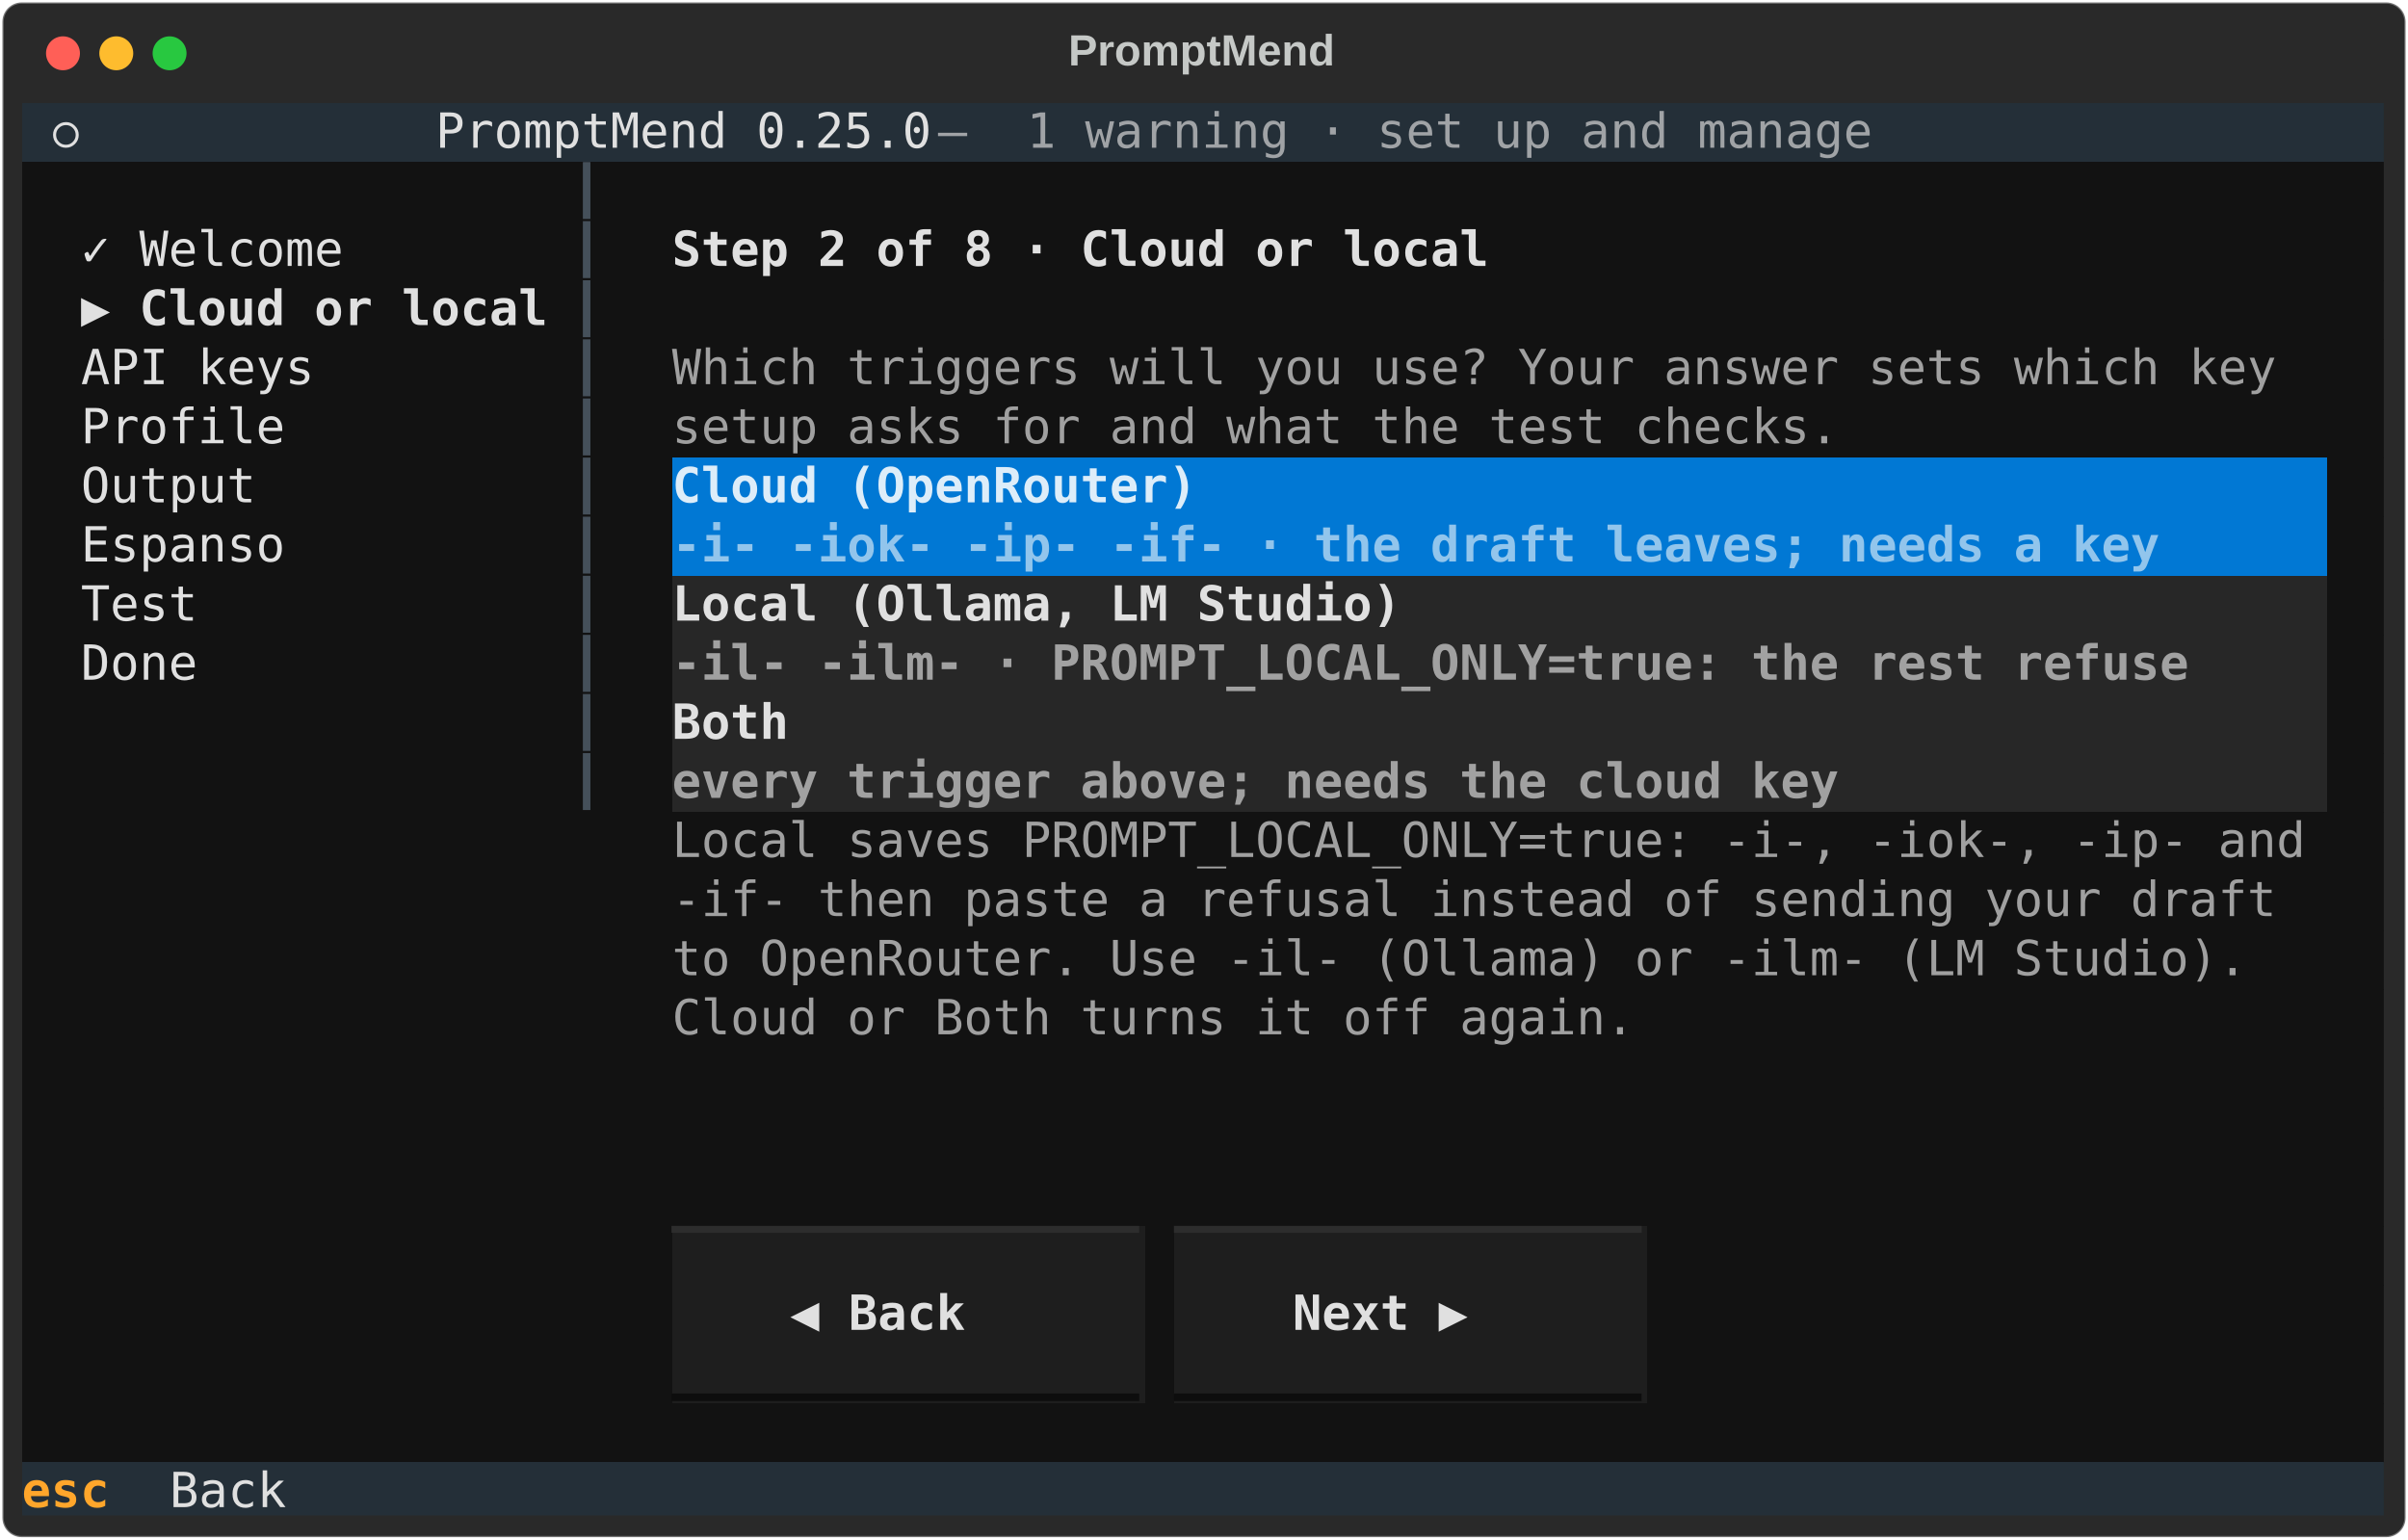
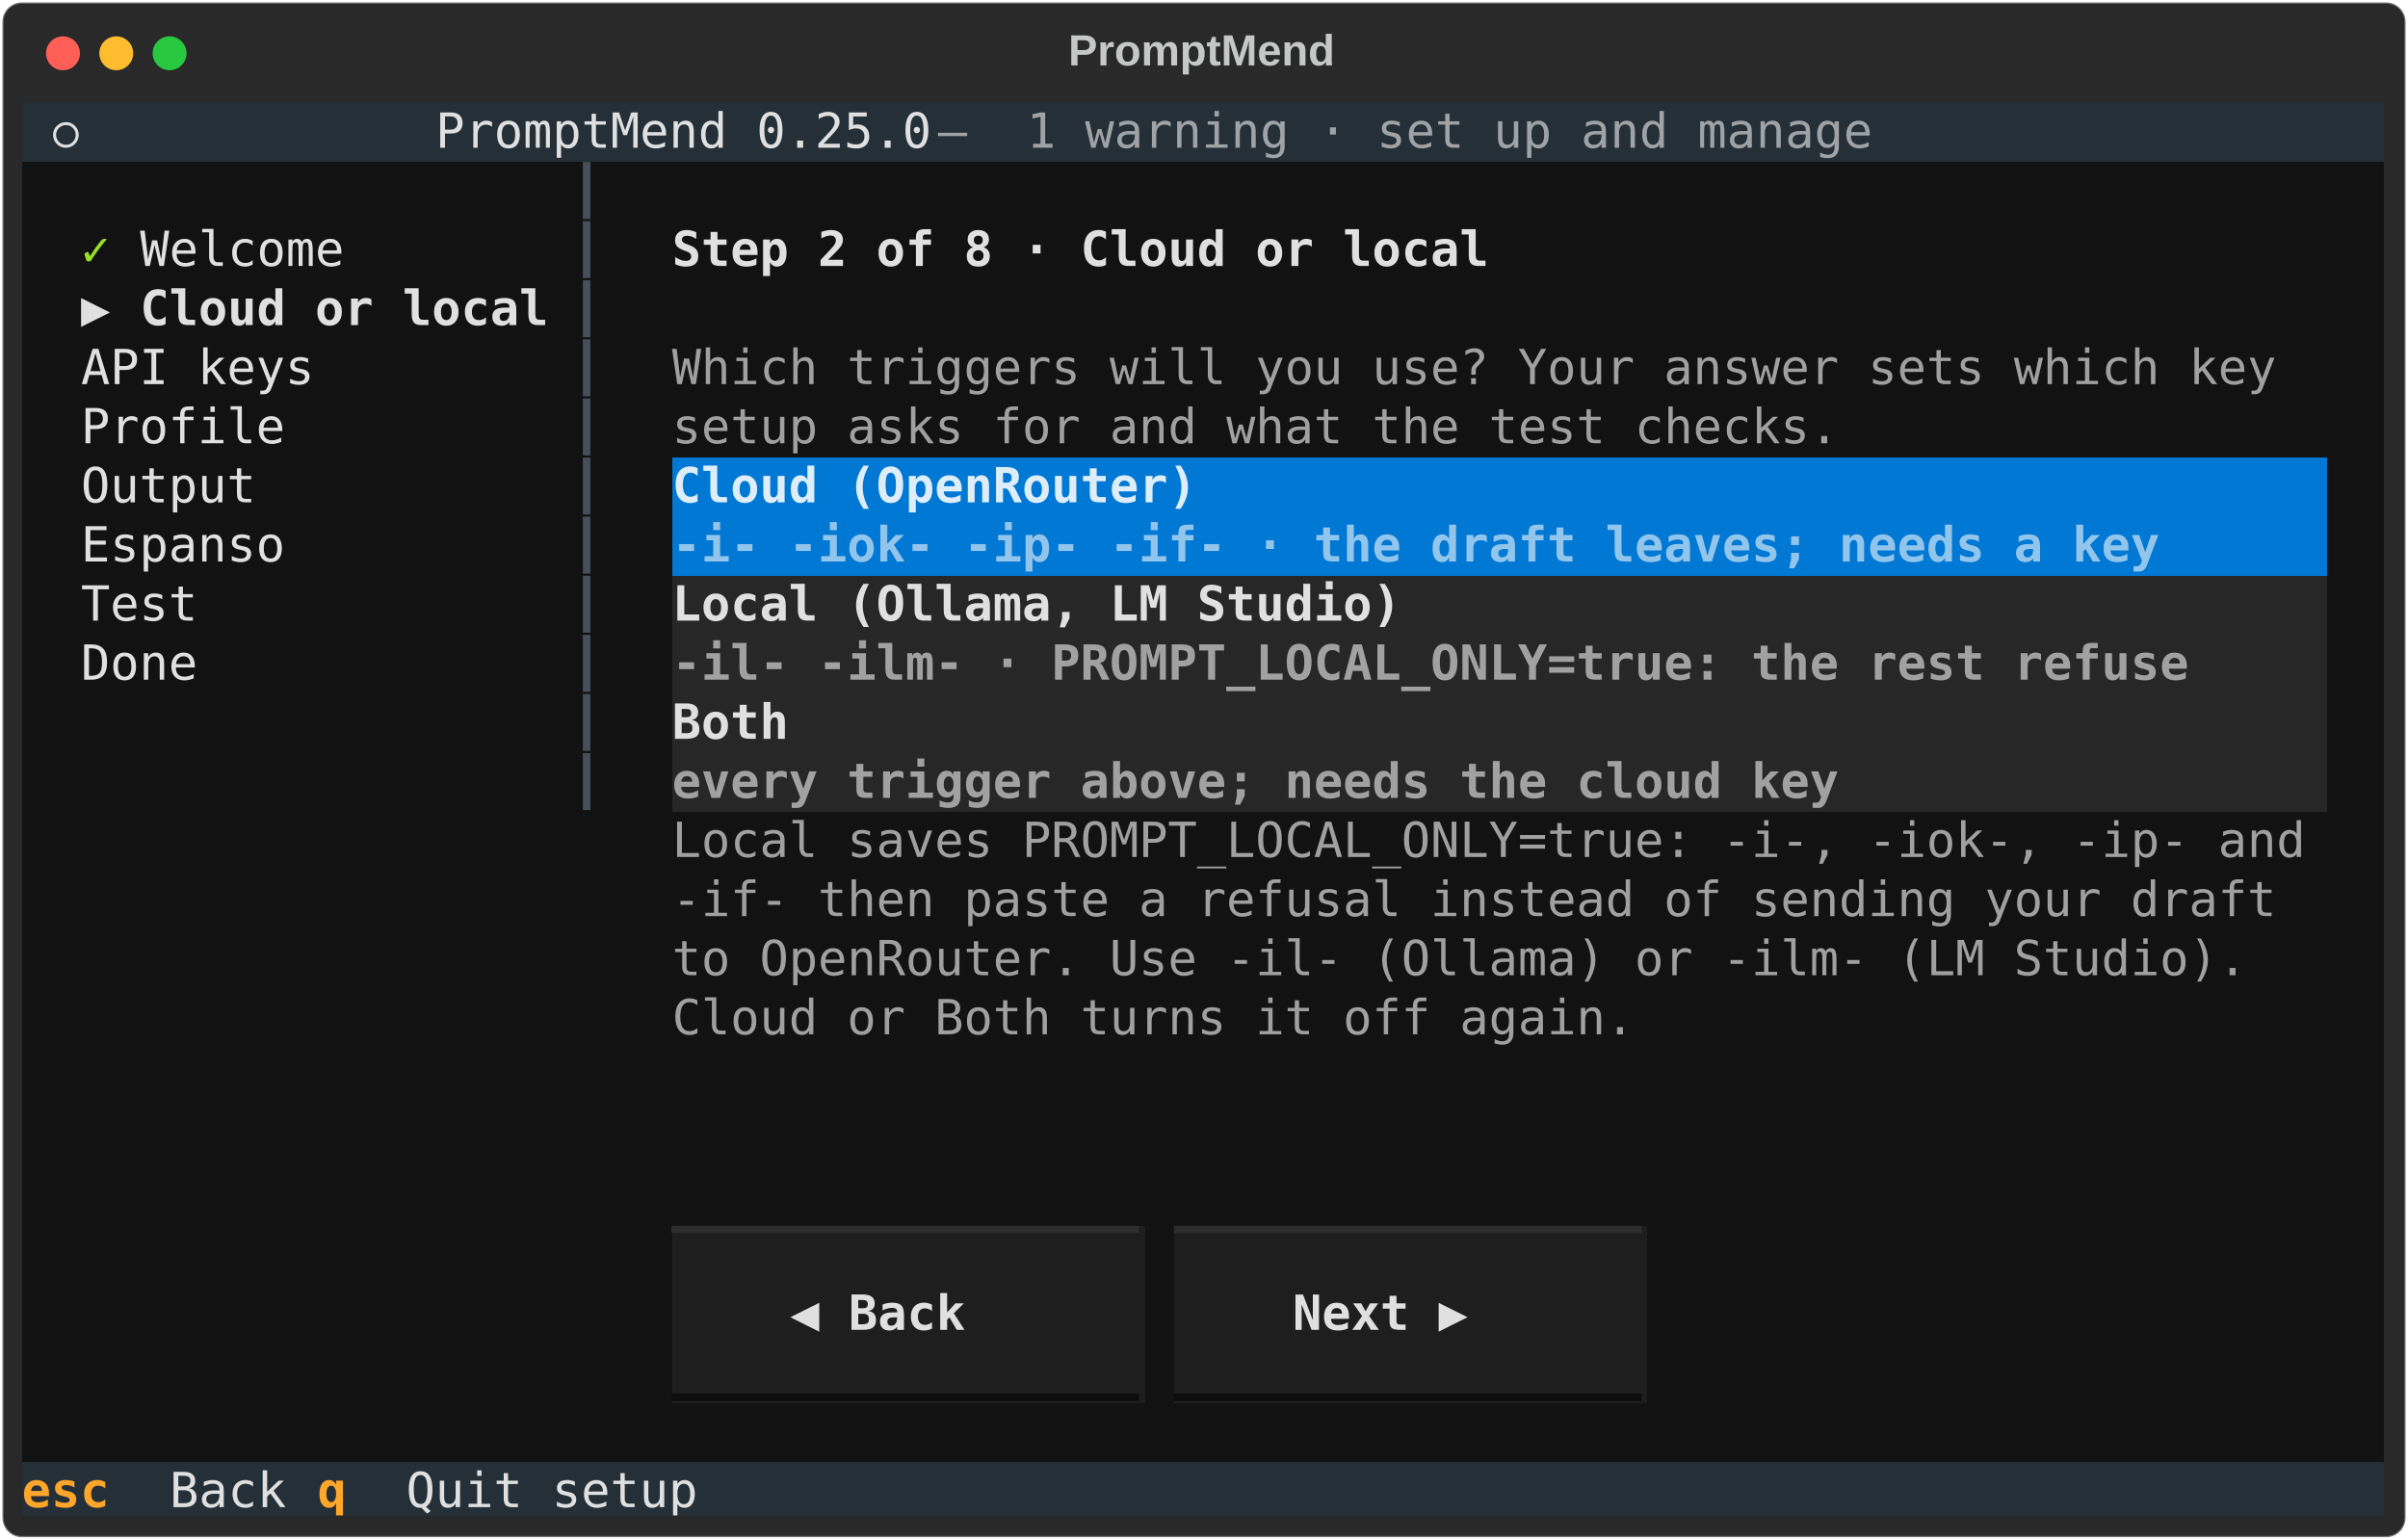
<svg xmlns="http://www.w3.org/2000/svg" class="rich-terminal" viewBox="0 0 994 635.6">
  <style>

    @font-face {
        font-family: "Fira Code";
        src: local("FiraCode-Regular"),
                url("https://cdnjs.cloudflare.com/ajax/libs/firacode/6.2.0/woff2/FiraCode-Regular.woff2") format("woff2"),
                url("https://cdnjs.cloudflare.com/ajax/libs/firacode/6.2.0/woff/FiraCode-Regular.woff") format("woff");
        font-style: normal;
        font-weight: 400;
    }
    @font-face {
        font-family: "Fira Code";
        src: local("FiraCode-Bold"),
                url("https://cdnjs.cloudflare.com/ajax/libs/firacode/6.2.0/woff2/FiraCode-Bold.woff2") format("woff2"),
                url("https://cdnjs.cloudflare.com/ajax/libs/firacode/6.2.0/woff/FiraCode-Bold.woff") format("woff");
        font-style: bold;
        font-weight: 700;
    }

-     .terminal-3575174693-matrix {
+     .terminal-4084271778-matrix {
        font-family: Fira Code, monospace;
        font-size: 20px;
        line-height: 24.4px;
        font-variant-east-asian: full-width;
    }

-     .terminal-3575174693-title {
+     .terminal-4084271778-title {
        font-size: 18px;
        font-weight: bold;
        font-family: arial;
    }

-     .terminal-3575174693-r1 { fill: #c5c8c6 }
- .terminal-3575174693-r2 { fill: #e0e0e0 }
- .terminal-3575174693-r3 { fill: #a0a3a6 }
- .terminal-3575174693-r4 { fill: #45505a }
- .terminal-3575174693-r5 { fill: #e0e0e0;font-weight: bold }
- .terminal-3575174693-r6 { fill: #a0a0a0 }
- .terminal-3575174693-r7 { fill: #ddedf9;font-weight: bold }
- .terminal-3575174693-r8 { fill: #92c5ec;font-weight: bold }
- .terminal-3575174693-r9 { fill: #a1a1a1;font-weight: bold }
- .terminal-3575174693-r10 { fill: #2d2d2d }
- .terminal-3575174693-r11 { fill: #0d0d0d }
- .terminal-3575174693-r12 { fill: #ffa62b;font-weight: bold }
+     .terminal-4084271778-r1 { fill: #c5c8c6 }
+ .terminal-4084271778-r2 { fill: #e0e0e0 }
+ .terminal-4084271778-r3 { fill: #a0a3a6 }
+ .terminal-4084271778-r4 { fill: #45505a }
+ .terminal-4084271778-r5 { fill: #98e024 }
+ .terminal-4084271778-r6 { fill: #e0e0e0;font-weight: bold }
+ .terminal-4084271778-r7 { fill: #a0a0a0 }
+ .terminal-4084271778-r8 { fill: #ddedf9;font-weight: bold }
+ .terminal-4084271778-r9 { fill: #92c5ec;font-weight: bold }
+ .terminal-4084271778-r10 { fill: #a1a1a1;font-weight: bold }
+ .terminal-4084271778-r11 { fill: #2d2d2d }
+ .terminal-4084271778-r12 { fill: #0d0d0d }
+ .terminal-4084271778-r13 { fill: #ffa62b;font-weight: bold }
    </style>
  <defs>
-     <clipPath id="terminal-3575174693-clip-terminal">
+     <clipPath id="terminal-4084271778-clip-terminal">
      <rect x="0" y="0" width="975.0" height="584.6" />
    </clipPath>
-     <clipPath id="terminal-3575174693-line-0">
+     <clipPath id="terminal-4084271778-line-0">
      <rect x="0" y="1.5" width="976" height="24.65" />
    </clipPath>
-     <clipPath id="terminal-3575174693-line-1">
+     <clipPath id="terminal-4084271778-line-1">
      <rect x="0" y="25.9" width="976" height="24.65" />
    </clipPath>
-     <clipPath id="terminal-3575174693-line-2">
+     <clipPath id="terminal-4084271778-line-2">
      <rect x="0" y="50.3" width="976" height="24.65" />
    </clipPath>
-     <clipPath id="terminal-3575174693-line-3">
+     <clipPath id="terminal-4084271778-line-3">
      <rect x="0" y="74.7" width="976" height="24.65" />
    </clipPath>
-     <clipPath id="terminal-3575174693-line-4">
+     <clipPath id="terminal-4084271778-line-4">
      <rect x="0" y="99.1" width="976" height="24.65" />
    </clipPath>
-     <clipPath id="terminal-3575174693-line-5">
+     <clipPath id="terminal-4084271778-line-5">
      <rect x="0" y="123.5" width="976" height="24.65" />
    </clipPath>
-     <clipPath id="terminal-3575174693-line-6">
+     <clipPath id="terminal-4084271778-line-6">
      <rect x="0" y="147.9" width="976" height="24.65" />
    </clipPath>
-     <clipPath id="terminal-3575174693-line-7">
+     <clipPath id="terminal-4084271778-line-7">
      <rect x="0" y="172.3" width="976" height="24.65" />
    </clipPath>
-     <clipPath id="terminal-3575174693-line-8">
+     <clipPath id="terminal-4084271778-line-8">
      <rect x="0" y="196.7" width="976" height="24.65" />
    </clipPath>
-     <clipPath id="terminal-3575174693-line-9">
+     <clipPath id="terminal-4084271778-line-9">
      <rect x="0" y="221.1" width="976" height="24.65" />
    </clipPath>
-     <clipPath id="terminal-3575174693-line-10">
+     <clipPath id="terminal-4084271778-line-10">
      <rect x="0" y="245.5" width="976" height="24.65" />
    </clipPath>
-     <clipPath id="terminal-3575174693-line-11">
+     <clipPath id="terminal-4084271778-line-11">
      <rect x="0" y="269.9" width="976" height="24.65" />
    </clipPath>
-     <clipPath id="terminal-3575174693-line-12">
+     <clipPath id="terminal-4084271778-line-12">
      <rect x="0" y="294.3" width="976" height="24.65" />
    </clipPath>
-     <clipPath id="terminal-3575174693-line-13">
+     <clipPath id="terminal-4084271778-line-13">
      <rect x="0" y="318.7" width="976" height="24.65" />
    </clipPath>
-     <clipPath id="terminal-3575174693-line-14">
+     <clipPath id="terminal-4084271778-line-14">
      <rect x="0" y="343.1" width="976" height="24.65" />
    </clipPath>
-     <clipPath id="terminal-3575174693-line-15">
+     <clipPath id="terminal-4084271778-line-15">
      <rect x="0" y="367.5" width="976" height="24.65" />
    </clipPath>
-     <clipPath id="terminal-3575174693-line-16">
+     <clipPath id="terminal-4084271778-line-16">
      <rect x="0" y="391.9" width="976" height="24.65" />
    </clipPath>
-     <clipPath id="terminal-3575174693-line-17">
+     <clipPath id="terminal-4084271778-line-17">
      <rect x="0" y="416.3" width="976" height="24.65" />
    </clipPath>
-     <clipPath id="terminal-3575174693-line-18">
+     <clipPath id="terminal-4084271778-line-18">
      <rect x="0" y="440.7" width="976" height="24.65" />
    </clipPath>
-     <clipPath id="terminal-3575174693-line-19">
+     <clipPath id="terminal-4084271778-line-19">
      <rect x="0" y="465.1" width="976" height="24.65" />
    </clipPath>
-     <clipPath id="terminal-3575174693-line-20">
+     <clipPath id="terminal-4084271778-line-20">
      <rect x="0" y="489.5" width="976" height="24.65" />
    </clipPath>
-     <clipPath id="terminal-3575174693-line-21">
+     <clipPath id="terminal-4084271778-line-21">
      <rect x="0" y="513.9" width="976" height="24.65" />
    </clipPath>
-     <clipPath id="terminal-3575174693-line-22">
+     <clipPath id="terminal-4084271778-line-22">
      <rect x="0" y="538.3" width="976" height="24.65" />
    </clipPath>
  </defs>
  <rect fill="#292929" stroke="rgba(255,255,255,0.35)" stroke-width="1" x="1" y="1" width="992" height="633.6" rx="8" />
-   <text class="terminal-3575174693-title" fill="#c5c8c6" text-anchor="middle" x="496" y="27">PromptMend</text>
+   <text class="terminal-4084271778-title" fill="#c5c8c6" text-anchor="middle" x="496" y="27">PromptMend</text>
  <g transform="translate(26,22)">
    <circle cx="0" cy="0" r="7" fill="#ff5f57" />
    <circle cx="22" cy="0" r="7" fill="#febc2e" />
    <circle cx="44" cy="0" r="7" fill="#28c840" />
  </g>
-   <g transform="translate(9, 41)" clip-path="url(#terminal-3575174693-clip-terminal)">
+   <g transform="translate(9, 41)" clip-path="url(#terminal-4084271778-clip-terminal)">
    <rect fill="#242f38" x="0" y="1.5" width="12.2" height="24.65" shape-rendering="crispEdges" />
    <rect fill="#242f38" x="12.2" y="1.5" width="12.2" height="24.65" shape-rendering="crispEdges" />
    <rect fill="#242f38" x="24.4" y="1.5" width="61" height="24.65" shape-rendering="crispEdges" />
    <rect fill="#242f38" x="85.4" y="1.5" width="12.2" height="24.65" shape-rendering="crispEdges" />
    <rect fill="#242f38" x="97.6" y="1.5" width="73.2" height="24.65" shape-rendering="crispEdges" />
    <rect fill="#242f38" x="170.8" y="1.5" width="207.4" height="24.65" shape-rendering="crispEdges" />
    <rect fill="#242f38" x="378.2" y="1.5" width="36.6" height="24.65" shape-rendering="crispEdges" />
    <rect fill="#242f38" x="414.8" y="1.5" width="353.8" height="24.65" shape-rendering="crispEdges" />
    <rect fill="#242f38" x="768.6" y="1.5" width="85.4" height="24.65" shape-rendering="crispEdges" />
    <rect fill="#242f38" x="854" y="1.5" width="12.2" height="24.65" shape-rendering="crispEdges" />
    <rect fill="#242f38" x="866.2" y="1.5" width="0" height="24.65" shape-rendering="crispEdges" />
    <rect fill="#242f38" x="866.2" y="1.5" width="97.6" height="24.65" shape-rendering="crispEdges" />
    <rect fill="#242f38" x="963.8" y="1.5" width="12.2" height="24.65" shape-rendering="crispEdges" />
    <rect fill="#121212" x="0" y="25.9" width="231.8" height="24.65" shape-rendering="crispEdges" />
    <rect fill="#121212" x="231.8" y="25.9" width="12.2" height="24.65" shape-rendering="crispEdges" />
    <rect fill="#121212" x="244" y="25.9" width="732" height="24.65" shape-rendering="crispEdges" />
    <rect fill="#121212" x="0" y="50.3" width="24.4" height="24.65" shape-rendering="crispEdges" />
-     <rect fill="#121212" x="24.4" y="50.3" width="109.8" height="24.65" shape-rendering="crispEdges" />
+     <rect fill="#121212" x="24.4" y="50.3" width="24.4" height="24.65" shape-rendering="crispEdges" />
+     <rect fill="#121212" x="48.8" y="50.3" width="85.4" height="24.65" shape-rendering="crispEdges" />
    <rect fill="#121212" x="134.2" y="50.3" width="85.4" height="24.65" shape-rendering="crispEdges" />
    <rect fill="#121212" x="219.6" y="50.3" width="12.2" height="24.65" shape-rendering="crispEdges" />
    <rect fill="#121212" x="231.8" y="50.3" width="12.2" height="24.65" shape-rendering="crispEdges" />
    <rect fill="#121212" x="244" y="50.3" width="24.4" height="24.65" shape-rendering="crispEdges" />
    <rect fill="#121212" x="268.4" y="50.3" width="341.6" height="24.65" shape-rendering="crispEdges" />
    <rect fill="#121212" x="610" y="50.3" width="341.6" height="24.65" shape-rendering="crispEdges" />
    <rect fill="#121212" x="951.6" y="50.3" width="24.4" height="24.65" shape-rendering="crispEdges" />
    <rect fill="#121212" x="0" y="74.7" width="24.4" height="24.65" shape-rendering="crispEdges" />
-     <rect fill="#121212" x="24.4" y="74.7" width="195.2" height="24.65" shape-rendering="crispEdges" />
+     <rect fill="#121212" x="24.4" y="74.7" width="24.4" height="24.65" shape-rendering="crispEdges" />
+     <rect fill="#121212" x="48.8" y="74.7" width="170.8" height="24.65" shape-rendering="crispEdges" />
    <rect fill="#121212" x="219.6" y="74.7" width="12.2" height="24.65" shape-rendering="crispEdges" />
    <rect fill="#121212" x="231.8" y="74.7" width="12.2" height="24.65" shape-rendering="crispEdges" />
    <rect fill="#121212" x="244" y="74.7" width="24.4" height="24.65" shape-rendering="crispEdges" />
    <rect fill="#121212" x="268.4" y="74.7" width="683.2" height="24.65" shape-rendering="crispEdges" />
    <rect fill="#121212" x="951.6" y="74.7" width="24.4" height="24.65" shape-rendering="crispEdges" />
    <rect fill="#121212" x="0" y="99.1" width="24.4" height="24.65" shape-rendering="crispEdges" />
    <rect fill="#121212" x="24.4" y="99.1" width="122" height="24.65" shape-rendering="crispEdges" />
    <rect fill="#121212" x="146.4" y="99.1" width="73.2" height="24.65" shape-rendering="crispEdges" />
    <rect fill="#121212" x="219.6" y="99.1" width="12.2" height="24.65" shape-rendering="crispEdges" />
    <rect fill="#121212" x="231.8" y="99.1" width="12.2" height="24.65" shape-rendering="crispEdges" />
    <rect fill="#121212" x="244" y="99.1" width="24.4" height="24.65" shape-rendering="crispEdges" />
    <rect fill="#121212" x="268.4" y="99.1" width="671" height="24.65" shape-rendering="crispEdges" />
    <rect fill="#121212" x="939.4" y="99.1" width="12.2" height="24.65" shape-rendering="crispEdges" />
    <rect fill="#121212" x="951.6" y="99.1" width="24.4" height="24.65" shape-rendering="crispEdges" />
    <rect fill="#121212" x="0" y="123.5" width="24.4" height="24.65" shape-rendering="crispEdges" />
    <rect fill="#121212" x="24.4" y="123.5" width="109.8" height="24.65" shape-rendering="crispEdges" />
    <rect fill="#121212" x="134.2" y="123.5" width="85.4" height="24.65" shape-rendering="crispEdges" />
    <rect fill="#121212" x="219.6" y="123.5" width="12.2" height="24.65" shape-rendering="crispEdges" />
    <rect fill="#121212" x="231.8" y="123.5" width="12.2" height="24.65" shape-rendering="crispEdges" />
    <rect fill="#121212" x="244" y="123.5" width="24.4" height="24.65" shape-rendering="crispEdges" />
    <rect fill="#121212" x="268.4" y="123.5" width="488" height="24.65" shape-rendering="crispEdges" />
    <rect fill="#121212" x="756.4" y="123.5" width="195.2" height="24.65" shape-rendering="crispEdges" />
    <rect fill="#121212" x="951.6" y="123.5" width="24.4" height="24.65" shape-rendering="crispEdges" />
    <rect fill="#121212" x="0" y="147.9" width="24.4" height="24.65" shape-rendering="crispEdges" />
    <rect fill="#121212" x="24.4" y="147.9" width="97.6" height="24.65" shape-rendering="crispEdges" />
    <rect fill="#121212" x="122" y="147.9" width="97.6" height="24.65" shape-rendering="crispEdges" />
    <rect fill="#121212" x="219.6" y="147.9" width="12.2" height="24.65" shape-rendering="crispEdges" />
    <rect fill="#121212" x="231.8" y="147.9" width="12.2" height="24.65" shape-rendering="crispEdges" />
    <rect fill="#121212" x="244" y="147.9" width="24.4" height="24.65" shape-rendering="crispEdges" />
    <rect fill="#0178d4" x="268.4" y="147.9" width="219.6" height="24.65" shape-rendering="crispEdges" />
    <rect fill="#0178d4" x="488" y="147.9" width="463.6" height="24.65" shape-rendering="crispEdges" />
    <rect fill="#121212" x="951.6" y="147.9" width="24.4" height="24.65" shape-rendering="crispEdges" />
    <rect fill="#121212" x="0" y="172.3" width="24.4" height="24.65" shape-rendering="crispEdges" />
    <rect fill="#121212" x="24.4" y="172.3" width="109.8" height="24.65" shape-rendering="crispEdges" />
    <rect fill="#121212" x="134.2" y="172.3" width="85.4" height="24.65" shape-rendering="crispEdges" />
    <rect fill="#121212" x="219.6" y="172.3" width="12.2" height="24.65" shape-rendering="crispEdges" />
    <rect fill="#121212" x="231.8" y="172.3" width="12.2" height="24.65" shape-rendering="crispEdges" />
    <rect fill="#121212" x="244" y="172.3" width="24.4" height="24.65" shape-rendering="crispEdges" />
    <rect fill="#0178d4" x="268.4" y="172.3" width="646.6" height="24.65" shape-rendering="crispEdges" />
    <rect fill="#0178d4" x="915" y="172.3" width="36.6" height="24.65" shape-rendering="crispEdges" />
    <rect fill="#121212" x="951.6" y="172.3" width="24.4" height="24.65" shape-rendering="crispEdges" />
    <rect fill="#121212" x="0" y="196.7" width="24.4" height="24.65" shape-rendering="crispEdges" />
    <rect fill="#121212" x="24.4" y="196.7" width="73.2" height="24.65" shape-rendering="crispEdges" />
    <rect fill="#121212" x="97.6" y="196.7" width="122" height="24.65" shape-rendering="crispEdges" />
    <rect fill="#121212" x="219.6" y="196.7" width="12.2" height="24.65" shape-rendering="crispEdges" />
    <rect fill="#121212" x="231.8" y="196.7" width="12.2" height="24.65" shape-rendering="crispEdges" />
    <rect fill="#121212" x="244" y="196.7" width="24.4" height="24.65" shape-rendering="crispEdges" />
    <rect fill="#272727" x="268.4" y="196.7" width="305" height="24.65" shape-rendering="crispEdges" />
    <rect fill="#272727" x="573.4" y="196.7" width="378.2" height="24.65" shape-rendering="crispEdges" />
    <rect fill="#121212" x="951.6" y="196.7" width="24.4" height="24.65" shape-rendering="crispEdges" />
    <rect fill="#121212" x="0" y="221.1" width="24.4" height="24.65" shape-rendering="crispEdges" />
    <rect fill="#121212" x="24.4" y="221.1" width="73.2" height="24.65" shape-rendering="crispEdges" />
    <rect fill="#121212" x="97.6" y="221.1" width="122" height="24.65" shape-rendering="crispEdges" />
    <rect fill="#121212" x="219.6" y="221.1" width="12.2" height="24.65" shape-rendering="crispEdges" />
    <rect fill="#121212" x="231.8" y="221.1" width="12.2" height="24.65" shape-rendering="crispEdges" />
    <rect fill="#121212" x="244" y="221.1" width="24.4" height="24.65" shape-rendering="crispEdges" />
    <rect fill="#272727" x="268.4" y="221.1" width="658.8" height="24.65" shape-rendering="crispEdges" />
    <rect fill="#272727" x="927.2" y="221.1" width="24.4" height="24.65" shape-rendering="crispEdges" />
    <rect fill="#121212" x="951.6" y="221.1" width="24.4" height="24.65" shape-rendering="crispEdges" />
    <rect fill="#121212" x="0" y="245.5" width="24.4" height="24.65" shape-rendering="crispEdges" />
    <rect fill="#121212" x="24.4" y="245.5" width="0" height="24.65" shape-rendering="crispEdges" />
    <rect fill="#121212" x="24.4" y="245.5" width="195.2" height="24.65" shape-rendering="crispEdges" />
    <rect fill="#121212" x="219.6" y="245.5" width="12.2" height="24.65" shape-rendering="crispEdges" />
    <rect fill="#121212" x="231.8" y="245.5" width="12.2" height="24.65" shape-rendering="crispEdges" />
    <rect fill="#121212" x="244" y="245.5" width="24.4" height="24.65" shape-rendering="crispEdges" />
    <rect fill="#272727" x="268.4" y="245.5" width="48.8" height="24.65" shape-rendering="crispEdges" />
    <rect fill="#272727" x="317.2" y="245.5" width="634.4" height="24.65" shape-rendering="crispEdges" />
    <rect fill="#121212" x="951.6" y="245.5" width="24.4" height="24.65" shape-rendering="crispEdges" />
    <rect fill="#121212" x="0" y="269.9" width="231.8" height="24.65" shape-rendering="crispEdges" />
    <rect fill="#121212" x="231.8" y="269.9" width="12.2" height="24.65" shape-rendering="crispEdges" />
    <rect fill="#121212" x="244" y="269.9" width="24.4" height="24.65" shape-rendering="crispEdges" />
    <rect fill="#272727" x="268.4" y="269.9" width="512.4" height="24.65" shape-rendering="crispEdges" />
    <rect fill="#272727" x="780.8" y="269.9" width="170.8" height="24.65" shape-rendering="crispEdges" />
    <rect fill="#121212" x="951.6" y="269.9" width="24.4" height="24.65" shape-rendering="crispEdges" />
    <rect fill="#121212" x="0" y="294.3" width="244" height="24.65" shape-rendering="crispEdges" />
    <rect fill="#121212" x="244" y="294.3" width="24.4" height="24.65" shape-rendering="crispEdges" />
    <rect fill="#121212" x="268.4" y="294.3" width="683.2" height="24.65" shape-rendering="crispEdges" />
    <rect fill="#121212" x="951.6" y="294.3" width="24.4" height="24.65" shape-rendering="crispEdges" />
    <rect fill="#121212" x="0" y="318.7" width="244" height="24.65" shape-rendering="crispEdges" />
    <rect fill="#121212" x="244" y="318.7" width="24.4" height="24.65" shape-rendering="crispEdges" />
    <rect fill="#121212" x="268.4" y="318.7" width="671" height="24.65" shape-rendering="crispEdges" />
    <rect fill="#121212" x="939.4" y="318.7" width="12.2" height="24.65" shape-rendering="crispEdges" />
    <rect fill="#121212" x="951.6" y="318.7" width="24.4" height="24.65" shape-rendering="crispEdges" />
    <rect fill="#121212" x="0" y="343.1" width="244" height="24.65" shape-rendering="crispEdges" />
    <rect fill="#121212" x="244" y="343.1" width="24.4" height="24.65" shape-rendering="crispEdges" />
    <rect fill="#121212" x="268.4" y="343.1" width="658.8" height="24.65" shape-rendering="crispEdges" />
    <rect fill="#121212" x="927.2" y="343.1" width="24.4" height="24.65" shape-rendering="crispEdges" />
    <rect fill="#121212" x="951.6" y="343.1" width="24.4" height="24.65" shape-rendering="crispEdges" />
    <rect fill="#121212" x="0" y="367.5" width="244" height="24.65" shape-rendering="crispEdges" />
    <rect fill="#121212" x="244" y="367.5" width="24.4" height="24.65" shape-rendering="crispEdges" />
    <rect fill="#121212" x="268.4" y="367.5" width="402.6" height="24.65" shape-rendering="crispEdges" />
    <rect fill="#121212" x="671" y="367.5" width="280.6" height="24.65" shape-rendering="crispEdges" />
    <rect fill="#121212" x="951.6" y="367.5" width="24.4" height="24.65" shape-rendering="crispEdges" />
    <rect fill="#121212" x="0" y="391.9" width="244" height="24.65" shape-rendering="crispEdges" />
    <rect fill="#121212" x="244" y="391.9" width="24.4" height="24.65" shape-rendering="crispEdges" />
    <rect fill="#121212" x="268.4" y="391.9" width="683.2" height="24.65" shape-rendering="crispEdges" />
    <rect fill="#121212" x="951.6" y="391.9" width="24.4" height="24.65" shape-rendering="crispEdges" />
    <rect fill="#121212" x="0" y="416.3" width="244" height="24.65" shape-rendering="crispEdges" />
    <rect fill="#121212" x="244" y="416.3" width="24.4" height="24.65" shape-rendering="crispEdges" />
    <rect fill="#121212" x="268.4" y="416.3" width="0" height="24.65" shape-rendering="crispEdges" />
    <rect fill="#121212" x="268.4" y="416.3" width="683.2" height="24.65" shape-rendering="crispEdges" />
    <rect fill="#121212" x="951.6" y="416.3" width="24.4" height="24.65" shape-rendering="crispEdges" />
    <rect fill="#121212" x="0" y="440.7" width="244" height="24.65" shape-rendering="crispEdges" />
    <rect fill="#121212" x="244" y="440.7" width="24.4" height="24.65" shape-rendering="crispEdges" />
    <rect fill="#121212" x="268.4" y="440.7" width="683.2" height="24.65" shape-rendering="crispEdges" />
    <rect fill="#121212" x="951.6" y="440.7" width="24.4" height="24.65" shape-rendering="crispEdges" />
    <rect fill="#121212" x="0" y="465.1" width="244" height="24.65" shape-rendering="crispEdges" />
    <rect fill="#121212" x="244" y="465.1" width="24.4" height="24.65" shape-rendering="crispEdges" />
    <rect fill="#1e1e1e" x="268.4" y="465.1" width="195.2" height="24.65" shape-rendering="crispEdges" />
    <rect fill="#121212" x="463.6" y="465.1" width="12.2" height="24.65" shape-rendering="crispEdges" />
    <rect fill="#1e1e1e" x="475.8" y="465.1" width="195.2" height="24.65" shape-rendering="crispEdges" />
    <rect fill="#121212" x="671" y="465.1" width="280.6" height="24.65" shape-rendering="crispEdges" />
    <rect fill="#121212" x="951.6" y="465.1" width="24.4" height="24.65" shape-rendering="crispEdges" />
    <rect fill="#121212" x="0" y="489.5" width="244" height="24.65" shape-rendering="crispEdges" />
    <rect fill="#121212" x="244" y="489.5" width="24.4" height="24.65" shape-rendering="crispEdges" />
    <rect fill="#1e1e1e" x="268.4" y="489.5" width="48.8" height="24.65" shape-rendering="crispEdges" />
    <rect fill="#1e1e1e" x="317.2" y="489.5" width="97.6" height="24.65" shape-rendering="crispEdges" />
    <rect fill="#1e1e1e" x="414.8" y="489.5" width="48.8" height="24.65" shape-rendering="crispEdges" />
    <rect fill="#121212" x="463.6" y="489.5" width="12.2" height="24.65" shape-rendering="crispEdges" />
    <rect fill="#1e1e1e" x="475.8" y="489.5" width="48.8" height="24.65" shape-rendering="crispEdges" />
    <rect fill="#1e1e1e" x="524.6" y="489.5" width="97.6" height="24.65" shape-rendering="crispEdges" />
    <rect fill="#1e1e1e" x="622.2" y="489.5" width="48.8" height="24.65" shape-rendering="crispEdges" />
    <rect fill="#121212" x="671" y="489.5" width="280.6" height="24.65" shape-rendering="crispEdges" />
    <rect fill="#121212" x="951.6" y="489.5" width="24.4" height="24.65" shape-rendering="crispEdges" />
    <rect fill="#121212" x="0" y="513.9" width="244" height="24.65" shape-rendering="crispEdges" />
    <rect fill="#121212" x="244" y="513.9" width="24.4" height="24.65" shape-rendering="crispEdges" />
    <rect fill="#1e1e1e" x="268.4" y="513.9" width="195.2" height="24.65" shape-rendering="crispEdges" />
    <rect fill="#121212" x="463.6" y="513.9" width="12.2" height="24.65" shape-rendering="crispEdges" />
    <rect fill="#1e1e1e" x="475.8" y="513.9" width="195.2" height="24.65" shape-rendering="crispEdges" />
    <rect fill="#121212" x="671" y="513.9" width="280.6" height="24.65" shape-rendering="crispEdges" />
    <rect fill="#121212" x="951.6" y="513.9" width="24.4" height="24.65" shape-rendering="crispEdges" />
    <rect fill="#121212" x="0" y="538.3" width="244" height="24.65" shape-rendering="crispEdges" />
    <rect fill="#121212" x="244" y="538.3" width="732" height="24.65" shape-rendering="crispEdges" />
    <rect fill="#242f38" x="0" y="562.7" width="61" height="24.65" shape-rendering="crispEdges" />
    <rect fill="#242f38" x="61" y="562.7" width="61" height="24.65" shape-rendering="crispEdges" />
-     <rect fill="#242f38" x="122" y="562.7" width="854" height="24.65" shape-rendering="crispEdges" />
-     <g class="terminal-3575174693-matrix">
-       <text class="terminal-3575174693-r2" x="12.2" y="20" textLength="12.2" clip-path="url(#terminal-3575174693-line-0)">⭘</text>
-       <text class="terminal-3575174693-r2" x="170.8" y="20" textLength="207.4" clip-path="url(#terminal-3575174693-line-0)">PromptMend 0.25.0</text>
-       <text class="terminal-3575174693-r3" x="378.2" y="20" textLength="36.6" clip-path="url(#terminal-3575174693-line-0)"> — </text>
-       <text class="terminal-3575174693-r3" x="414.8" y="20" textLength="353.8" clip-path="url(#terminal-3575174693-line-0)">1 warning · set up and manage</text>
-       <text class="terminal-3575174693-r1" x="976" y="20" textLength="12.2" clip-path="url(#terminal-3575174693-line-0)">
- </text>
-       <text class="terminal-3575174693-r4" x="231.8" y="44.4" textLength="12.2" clip-path="url(#terminal-3575174693-line-1)">▎</text>
-       <text class="terminal-3575174693-r1" x="976" y="44.4" textLength="12.2" clip-path="url(#terminal-3575174693-line-1)">
- </text>
-       <text class="terminal-3575174693-r2" x="24.4" y="68.8" textLength="109.8" clip-path="url(#terminal-3575174693-line-2)">✓ Welcome</text>
-       <text class="terminal-3575174693-r4" x="231.8" y="68.8" textLength="12.2" clip-path="url(#terminal-3575174693-line-2)">▎</text>
-       <text class="terminal-3575174693-r5" x="268.4" y="68.8" textLength="341.6" clip-path="url(#terminal-3575174693-line-2)">Step 2 of 8 · Cloud or local</text>
-       <text class="terminal-3575174693-r1" x="976" y="68.8" textLength="12.2" clip-path="url(#terminal-3575174693-line-2)">
- </text>
-       <text class="terminal-3575174693-r5" x="24.4" y="93.2" textLength="195.2" clip-path="url(#terminal-3575174693-line-3)">▶ Cloud or local</text>
-       <text class="terminal-3575174693-r4" x="231.8" y="93.2" textLength="12.2" clip-path="url(#terminal-3575174693-line-3)">▎</text>
-       <text class="terminal-3575174693-r1" x="976" y="93.2" textLength="12.2" clip-path="url(#terminal-3575174693-line-3)">
- </text>
-       <text class="terminal-3575174693-r2" x="24.4" y="117.6" textLength="122" clip-path="url(#terminal-3575174693-line-4)">  API keys</text>
-       <text class="terminal-3575174693-r4" x="231.8" y="117.6" textLength="12.2" clip-path="url(#terminal-3575174693-line-4)">▎</text>
-       <text class="terminal-3575174693-r6" x="268.4" y="117.6" textLength="671" clip-path="url(#terminal-3575174693-line-4)">Which triggers will you use? Your answer sets which key</text>
-       <text class="terminal-3575174693-r1" x="976" y="117.6" textLength="12.2" clip-path="url(#terminal-3575174693-line-4)">
- </text>
-       <text class="terminal-3575174693-r2" x="24.4" y="142" textLength="109.8" clip-path="url(#terminal-3575174693-line-5)">  Profile</text>
-       <text class="terminal-3575174693-r4" x="231.8" y="142" textLength="12.2" clip-path="url(#terminal-3575174693-line-5)">▎</text>
-       <text class="terminal-3575174693-r6" x="268.4" y="142" textLength="488" clip-path="url(#terminal-3575174693-line-5)">setup asks for and what the test checks.</text>
-       <text class="terminal-3575174693-r1" x="976" y="142" textLength="12.2" clip-path="url(#terminal-3575174693-line-5)">
- </text>
-       <text class="terminal-3575174693-r2" x="24.4" y="166.4" textLength="97.6" clip-path="url(#terminal-3575174693-line-6)">  Output</text>
-       <text class="terminal-3575174693-r4" x="231.8" y="166.4" textLength="12.2" clip-path="url(#terminal-3575174693-line-6)">▎</text>
-       <text class="terminal-3575174693-r7" x="268.4" y="166.4" textLength="219.6" clip-path="url(#terminal-3575174693-line-6)">Cloud (OpenRouter)</text>
-       <text class="terminal-3575174693-r1" x="976" y="166.4" textLength="12.2" clip-path="url(#terminal-3575174693-line-6)">
- </text>
-       <text class="terminal-3575174693-r2" x="24.4" y="190.8" textLength="109.8" clip-path="url(#terminal-3575174693-line-7)">  Espanso</text>
-       <text class="terminal-3575174693-r4" x="231.8" y="190.8" textLength="12.2" clip-path="url(#terminal-3575174693-line-7)">▎</text>
-       <text class="terminal-3575174693-r8" x="268.4" y="190.8" textLength="646.6" clip-path="url(#terminal-3575174693-line-7)">  -i- -iok- -ip- -if- · the draft leaves; needs a key</text>
-       <text class="terminal-3575174693-r1" x="976" y="190.8" textLength="12.2" clip-path="url(#terminal-3575174693-line-7)">
- </text>
-       <text class="terminal-3575174693-r2" x="24.4" y="215.2" textLength="73.2" clip-path="url(#terminal-3575174693-line-8)">  Test</text>
-       <text class="terminal-3575174693-r4" x="231.8" y="215.2" textLength="12.2" clip-path="url(#terminal-3575174693-line-8)">▎</text>
-       <text class="terminal-3575174693-r5" x="268.4" y="215.2" textLength="305" clip-path="url(#terminal-3575174693-line-8)">Local (Ollama, LM Studio)</text>
-       <text class="terminal-3575174693-r1" x="976" y="215.2" textLength="12.2" clip-path="url(#terminal-3575174693-line-8)">
- </text>
-       <text class="terminal-3575174693-r2" x="24.4" y="239.6" textLength="73.2" clip-path="url(#terminal-3575174693-line-9)">  Done</text>
-       <text class="terminal-3575174693-r4" x="231.8" y="239.6" textLength="12.2" clip-path="url(#terminal-3575174693-line-9)">▎</text>
-       <text class="terminal-3575174693-r9" x="268.4" y="239.6" textLength="658.8" clip-path="url(#terminal-3575174693-line-9)">  -il- -ilm- · PROMPT_LOCAL_ONLY=true: the rest refuse</text>
-       <text class="terminal-3575174693-r1" x="976" y="239.6" textLength="12.2" clip-path="url(#terminal-3575174693-line-9)">
- </text>
-       <text class="terminal-3575174693-r4" x="231.8" y="264" textLength="12.2" clip-path="url(#terminal-3575174693-line-10)">▎</text>
-       <text class="terminal-3575174693-r5" x="268.4" y="264" textLength="48.8" clip-path="url(#terminal-3575174693-line-10)">Both</text>
-       <text class="terminal-3575174693-r1" x="976" y="264" textLength="12.2" clip-path="url(#terminal-3575174693-line-10)">
- </text>
-       <text class="terminal-3575174693-r4" x="231.8" y="288.4" textLength="12.2" clip-path="url(#terminal-3575174693-line-11)">▎</text>
-       <text class="terminal-3575174693-r9" x="268.4" y="288.4" textLength="512.4" clip-path="url(#terminal-3575174693-line-11)">  every trigger above; needs the cloud key</text>
-       <text class="terminal-3575174693-r1" x="976" y="288.4" textLength="12.2" clip-path="url(#terminal-3575174693-line-11)">
- </text>
-       <text class="terminal-3575174693-r6" x="268.4" y="312.8" textLength="683.2" clip-path="url(#terminal-3575174693-line-12)">Local saves PROMPT_LOCAL_ONLY=true: -i-, -iok-, -ip- and</text>
-       <text class="terminal-3575174693-r1" x="976" y="312.8" textLength="12.2" clip-path="url(#terminal-3575174693-line-12)">
- </text>
-       <text class="terminal-3575174693-r6" x="268.4" y="337.2" textLength="671" clip-path="url(#terminal-3575174693-line-13)">-if- then paste a refusal instead of sending your draft</text>
-       <text class="terminal-3575174693-r1" x="976" y="337.2" textLength="12.2" clip-path="url(#terminal-3575174693-line-13)">
- </text>
-       <text class="terminal-3575174693-r6" x="268.4" y="361.6" textLength="658.8" clip-path="url(#terminal-3575174693-line-14)">to OpenRouter. Use -il- (Ollama) or -ilm- (LM Studio).</text>
-       <text class="terminal-3575174693-r1" x="976" y="361.6" textLength="12.2" clip-path="url(#terminal-3575174693-line-14)">
- </text>
-       <text class="terminal-3575174693-r6" x="268.4" y="386" textLength="402.6" clip-path="url(#terminal-3575174693-line-15)">Cloud or Both turns it off again.</text>
-       <text class="terminal-3575174693-r1" x="976" y="386" textLength="12.2" clip-path="url(#terminal-3575174693-line-15)">
- </text>
-       <text class="terminal-3575174693-r1" x="976" y="410.4" textLength="12.2" clip-path="url(#terminal-3575174693-line-16)">
- </text>
-       <text class="terminal-3575174693-r1" x="976" y="434.8" textLength="12.2" clip-path="url(#terminal-3575174693-line-17)">
- </text>
-       <text class="terminal-3575174693-r1" x="976" y="459.2" textLength="12.2" clip-path="url(#terminal-3575174693-line-18)">
- </text>
-       <text class="terminal-3575174693-r10" x="268.4" y="483.6" textLength="195.2" clip-path="url(#terminal-3575174693-line-19)">▔▔▔▔▔▔▔▔▔▔▔▔▔▔▔▔</text>
-       <text class="terminal-3575174693-r10" x="475.8" y="483.6" textLength="195.2" clip-path="url(#terminal-3575174693-line-19)">▔▔▔▔▔▔▔▔▔▔▔▔▔▔▔▔</text>
-       <text class="terminal-3575174693-r1" x="976" y="483.6" textLength="12.2" clip-path="url(#terminal-3575174693-line-19)">
- </text>
-       <text class="terminal-3575174693-r5" x="317.2" y="508" textLength="97.6" clip-path="url(#terminal-3575174693-line-20)"> ◀ Back </text>
-       <text class="terminal-3575174693-r5" x="524.6" y="508" textLength="97.6" clip-path="url(#terminal-3575174693-line-20)"> Next ▶ </text>
-       <text class="terminal-3575174693-r1" x="976" y="508" textLength="12.2" clip-path="url(#terminal-3575174693-line-20)">
- </text>
-       <text class="terminal-3575174693-r11" x="268.4" y="532.4" textLength="195.2" clip-path="url(#terminal-3575174693-line-21)">▁▁▁▁▁▁▁▁▁▁▁▁▁▁▁▁</text>
-       <text class="terminal-3575174693-r11" x="475.8" y="532.4" textLength="195.2" clip-path="url(#terminal-3575174693-line-21)">▁▁▁▁▁▁▁▁▁▁▁▁▁▁▁▁</text>
-       <text class="terminal-3575174693-r1" x="976" y="532.4" textLength="12.2" clip-path="url(#terminal-3575174693-line-21)">
- </text>
-       <text class="terminal-3575174693-r1" x="976" y="556.8" textLength="12.2" clip-path="url(#terminal-3575174693-line-22)">
- </text>
-       <text class="terminal-3575174693-r12" x="0" y="581.2" textLength="61" clip-path="url(#terminal-3575174693-line-23)"> esc </text>
-       <text class="terminal-3575174693-r2" x="61" y="581.2" textLength="61" clip-path="url(#terminal-3575174693-line-23)">Back </text>
+     <rect fill="#242f38" x="122" y="562.7" width="36.6" height="24.65" shape-rendering="crispEdges" />
+     <rect fill="#242f38" x="158.6" y="562.7" width="134.2" height="24.65" shape-rendering="crispEdges" />
+     <rect fill="#242f38" x="292.8" y="562.7" width="683.2" height="24.65" shape-rendering="crispEdges" />
+     <g class="terminal-4084271778-matrix">
+       <text class="terminal-4084271778-r2" x="12.2" y="20" textLength="12.2" clip-path="url(#terminal-4084271778-line-0)">⭘</text>
+       <text class="terminal-4084271778-r2" x="170.8" y="20" textLength="207.4" clip-path="url(#terminal-4084271778-line-0)">PromptMend 0.25.0</text>
+       <text class="terminal-4084271778-r3" x="378.2" y="20" textLength="36.6" clip-path="url(#terminal-4084271778-line-0)"> — </text>
+       <text class="terminal-4084271778-r3" x="414.8" y="20" textLength="353.8" clip-path="url(#terminal-4084271778-line-0)">1 warning · set up and manage</text>
+       <text class="terminal-4084271778-r1" x="976" y="20" textLength="12.2" clip-path="url(#terminal-4084271778-line-0)">
+ </text>
+       <text class="terminal-4084271778-r4" x="231.8" y="44.4" textLength="12.2" clip-path="url(#terminal-4084271778-line-1)">▎</text>
+       <text class="terminal-4084271778-r1" x="976" y="44.4" textLength="12.2" clip-path="url(#terminal-4084271778-line-1)">
+ </text>
+       <text class="terminal-4084271778-r5" x="24.4" y="68.8" textLength="24.4" clip-path="url(#terminal-4084271778-line-2)">✓ </text>
+       <text class="terminal-4084271778-r2" x="48.8" y="68.8" textLength="85.4" clip-path="url(#terminal-4084271778-line-2)">Welcome</text>
+       <text class="terminal-4084271778-r4" x="231.8" y="68.8" textLength="12.2" clip-path="url(#terminal-4084271778-line-2)">▎</text>
+       <text class="terminal-4084271778-r6" x="268.4" y="68.8" textLength="341.6" clip-path="url(#terminal-4084271778-line-2)">Step 2 of 8 · Cloud or local</text>
+       <text class="terminal-4084271778-r1" x="976" y="68.8" textLength="12.2" clip-path="url(#terminal-4084271778-line-2)">
+ </text>
+       <text class="terminal-4084271778-r6" x="24.4" y="93.2" textLength="24.4" clip-path="url(#terminal-4084271778-line-3)">▶ </text>
+       <text class="terminal-4084271778-r6" x="48.8" y="93.2" textLength="170.8" clip-path="url(#terminal-4084271778-line-3)">Cloud or local</text>
+       <text class="terminal-4084271778-r4" x="231.8" y="93.2" textLength="12.2" clip-path="url(#terminal-4084271778-line-3)">▎</text>
+       <text class="terminal-4084271778-r1" x="976" y="93.2" textLength="12.2" clip-path="url(#terminal-4084271778-line-3)">
+ </text>
+       <text class="terminal-4084271778-r2" x="24.4" y="117.6" textLength="122" clip-path="url(#terminal-4084271778-line-4)">  API keys</text>
+       <text class="terminal-4084271778-r4" x="231.8" y="117.6" textLength="12.2" clip-path="url(#terminal-4084271778-line-4)">▎</text>
+       <text class="terminal-4084271778-r7" x="268.4" y="117.6" textLength="671" clip-path="url(#terminal-4084271778-line-4)">Which triggers will you use? Your answer sets which key</text>
+       <text class="terminal-4084271778-r1" x="976" y="117.6" textLength="12.2" clip-path="url(#terminal-4084271778-line-4)">
+ </text>
+       <text class="terminal-4084271778-r2" x="24.4" y="142" textLength="109.8" clip-path="url(#terminal-4084271778-line-5)">  Profile</text>
+       <text class="terminal-4084271778-r4" x="231.8" y="142" textLength="12.2" clip-path="url(#terminal-4084271778-line-5)">▎</text>
+       <text class="terminal-4084271778-r7" x="268.4" y="142" textLength="488" clip-path="url(#terminal-4084271778-line-5)">setup asks for and what the test checks.</text>
+       <text class="terminal-4084271778-r1" x="976" y="142" textLength="12.2" clip-path="url(#terminal-4084271778-line-5)">
+ </text>
+       <text class="terminal-4084271778-r2" x="24.4" y="166.4" textLength="97.6" clip-path="url(#terminal-4084271778-line-6)">  Output</text>
+       <text class="terminal-4084271778-r4" x="231.8" y="166.4" textLength="12.2" clip-path="url(#terminal-4084271778-line-6)">▎</text>
+       <text class="terminal-4084271778-r8" x="268.4" y="166.4" textLength="219.6" clip-path="url(#terminal-4084271778-line-6)">Cloud (OpenRouter)</text>
+       <text class="terminal-4084271778-r1" x="976" y="166.4" textLength="12.2" clip-path="url(#terminal-4084271778-line-6)">
+ </text>
+       <text class="terminal-4084271778-r2" x="24.4" y="190.8" textLength="109.8" clip-path="url(#terminal-4084271778-line-7)">  Espanso</text>
+       <text class="terminal-4084271778-r4" x="231.8" y="190.8" textLength="12.2" clip-path="url(#terminal-4084271778-line-7)">▎</text>
+       <text class="terminal-4084271778-r9" x="268.4" y="190.8" textLength="646.6" clip-path="url(#terminal-4084271778-line-7)">  -i- -iok- -ip- -if- · the draft leaves; needs a key</text>
+       <text class="terminal-4084271778-r1" x="976" y="190.8" textLength="12.2" clip-path="url(#terminal-4084271778-line-7)">
+ </text>
+       <text class="terminal-4084271778-r2" x="24.4" y="215.2" textLength="73.2" clip-path="url(#terminal-4084271778-line-8)">  Test</text>
+       <text class="terminal-4084271778-r4" x="231.8" y="215.2" textLength="12.2" clip-path="url(#terminal-4084271778-line-8)">▎</text>
+       <text class="terminal-4084271778-r6" x="268.4" y="215.2" textLength="305" clip-path="url(#terminal-4084271778-line-8)">Local (Ollama, LM Studio)</text>
+       <text class="terminal-4084271778-r1" x="976" y="215.2" textLength="12.2" clip-path="url(#terminal-4084271778-line-8)">
+ </text>
+       <text class="terminal-4084271778-r2" x="24.4" y="239.6" textLength="73.2" clip-path="url(#terminal-4084271778-line-9)">  Done</text>
+       <text class="terminal-4084271778-r4" x="231.8" y="239.6" textLength="12.2" clip-path="url(#terminal-4084271778-line-9)">▎</text>
+       <text class="terminal-4084271778-r10" x="268.4" y="239.6" textLength="658.8" clip-path="url(#terminal-4084271778-line-9)">  -il- -ilm- · PROMPT_LOCAL_ONLY=true: the rest refuse</text>
+       <text class="terminal-4084271778-r1" x="976" y="239.6" textLength="12.2" clip-path="url(#terminal-4084271778-line-9)">
+ </text>
+       <text class="terminal-4084271778-r4" x="231.8" y="264" textLength="12.2" clip-path="url(#terminal-4084271778-line-10)">▎</text>
+       <text class="terminal-4084271778-r6" x="268.4" y="264" textLength="48.8" clip-path="url(#terminal-4084271778-line-10)">Both</text>
+       <text class="terminal-4084271778-r1" x="976" y="264" textLength="12.2" clip-path="url(#terminal-4084271778-line-10)">
+ </text>
+       <text class="terminal-4084271778-r4" x="231.8" y="288.4" textLength="12.2" clip-path="url(#terminal-4084271778-line-11)">▎</text>
+       <text class="terminal-4084271778-r10" x="268.4" y="288.4" textLength="512.4" clip-path="url(#terminal-4084271778-line-11)">  every trigger above; needs the cloud key</text>
+       <text class="terminal-4084271778-r1" x="976" y="288.4" textLength="12.2" clip-path="url(#terminal-4084271778-line-11)">
+ </text>
+       <text class="terminal-4084271778-r7" x="268.4" y="312.8" textLength="683.2" clip-path="url(#terminal-4084271778-line-12)">Local saves PROMPT_LOCAL_ONLY=true: -i-, -iok-, -ip- and</text>
+       <text class="terminal-4084271778-r1" x="976" y="312.8" textLength="12.2" clip-path="url(#terminal-4084271778-line-12)">
+ </text>
+       <text class="terminal-4084271778-r7" x="268.4" y="337.2" textLength="671" clip-path="url(#terminal-4084271778-line-13)">-if- then paste a refusal instead of sending your draft</text>
+       <text class="terminal-4084271778-r1" x="976" y="337.2" textLength="12.2" clip-path="url(#terminal-4084271778-line-13)">
+ </text>
+       <text class="terminal-4084271778-r7" x="268.4" y="361.6" textLength="658.8" clip-path="url(#terminal-4084271778-line-14)">to OpenRouter. Use -il- (Ollama) or -ilm- (LM Studio).</text>
+       <text class="terminal-4084271778-r1" x="976" y="361.6" textLength="12.2" clip-path="url(#terminal-4084271778-line-14)">
+ </text>
+       <text class="terminal-4084271778-r7" x="268.4" y="386" textLength="402.6" clip-path="url(#terminal-4084271778-line-15)">Cloud or Both turns it off again.</text>
+       <text class="terminal-4084271778-r1" x="976" y="386" textLength="12.2" clip-path="url(#terminal-4084271778-line-15)">
+ </text>
+       <text class="terminal-4084271778-r1" x="976" y="410.4" textLength="12.2" clip-path="url(#terminal-4084271778-line-16)">
+ </text>
+       <text class="terminal-4084271778-r1" x="976" y="434.8" textLength="12.2" clip-path="url(#terminal-4084271778-line-17)">
+ </text>
+       <text class="terminal-4084271778-r1" x="976" y="459.2" textLength="12.2" clip-path="url(#terminal-4084271778-line-18)">
+ </text>
+       <text class="terminal-4084271778-r11" x="268.4" y="483.6" textLength="195.2" clip-path="url(#terminal-4084271778-line-19)">▔▔▔▔▔▔▔▔▔▔▔▔▔▔▔▔</text>
+       <text class="terminal-4084271778-r11" x="475.8" y="483.6" textLength="195.2" clip-path="url(#terminal-4084271778-line-19)">▔▔▔▔▔▔▔▔▔▔▔▔▔▔▔▔</text>
+       <text class="terminal-4084271778-r1" x="976" y="483.6" textLength="12.2" clip-path="url(#terminal-4084271778-line-19)">
+ </text>
+       <text class="terminal-4084271778-r6" x="317.2" y="508" textLength="97.6" clip-path="url(#terminal-4084271778-line-20)"> ◀ Back </text>
+       <text class="terminal-4084271778-r6" x="524.6" y="508" textLength="97.6" clip-path="url(#terminal-4084271778-line-20)"> Next ▶ </text>
+       <text class="terminal-4084271778-r1" x="976" y="508" textLength="12.2" clip-path="url(#terminal-4084271778-line-20)">
+ </text>
+       <text class="terminal-4084271778-r12" x="268.4" y="532.4" textLength="195.2" clip-path="url(#terminal-4084271778-line-21)">▁▁▁▁▁▁▁▁▁▁▁▁▁▁▁▁</text>
+       <text class="terminal-4084271778-r12" x="475.8" y="532.4" textLength="195.2" clip-path="url(#terminal-4084271778-line-21)">▁▁▁▁▁▁▁▁▁▁▁▁▁▁▁▁</text>
+       <text class="terminal-4084271778-r1" x="976" y="532.4" textLength="12.2" clip-path="url(#terminal-4084271778-line-21)">
+ </text>
+       <text class="terminal-4084271778-r1" x="976" y="556.8" textLength="12.2" clip-path="url(#terminal-4084271778-line-22)">
+ </text>
+       <text class="terminal-4084271778-r13" x="0" y="581.2" textLength="61" clip-path="url(#terminal-4084271778-line-23)"> esc </text>
+       <text class="terminal-4084271778-r2" x="61" y="581.2" textLength="61" clip-path="url(#terminal-4084271778-line-23)">Back </text>
+       <text class="terminal-4084271778-r13" x="122" y="581.2" textLength="36.6" clip-path="url(#terminal-4084271778-line-23)"> q </text>
+       <text class="terminal-4084271778-r2" x="158.6" y="581.2" textLength="134.2" clip-path="url(#terminal-4084271778-line-23)">Quit setup </text>
    </g>
  </g>
</svg>
